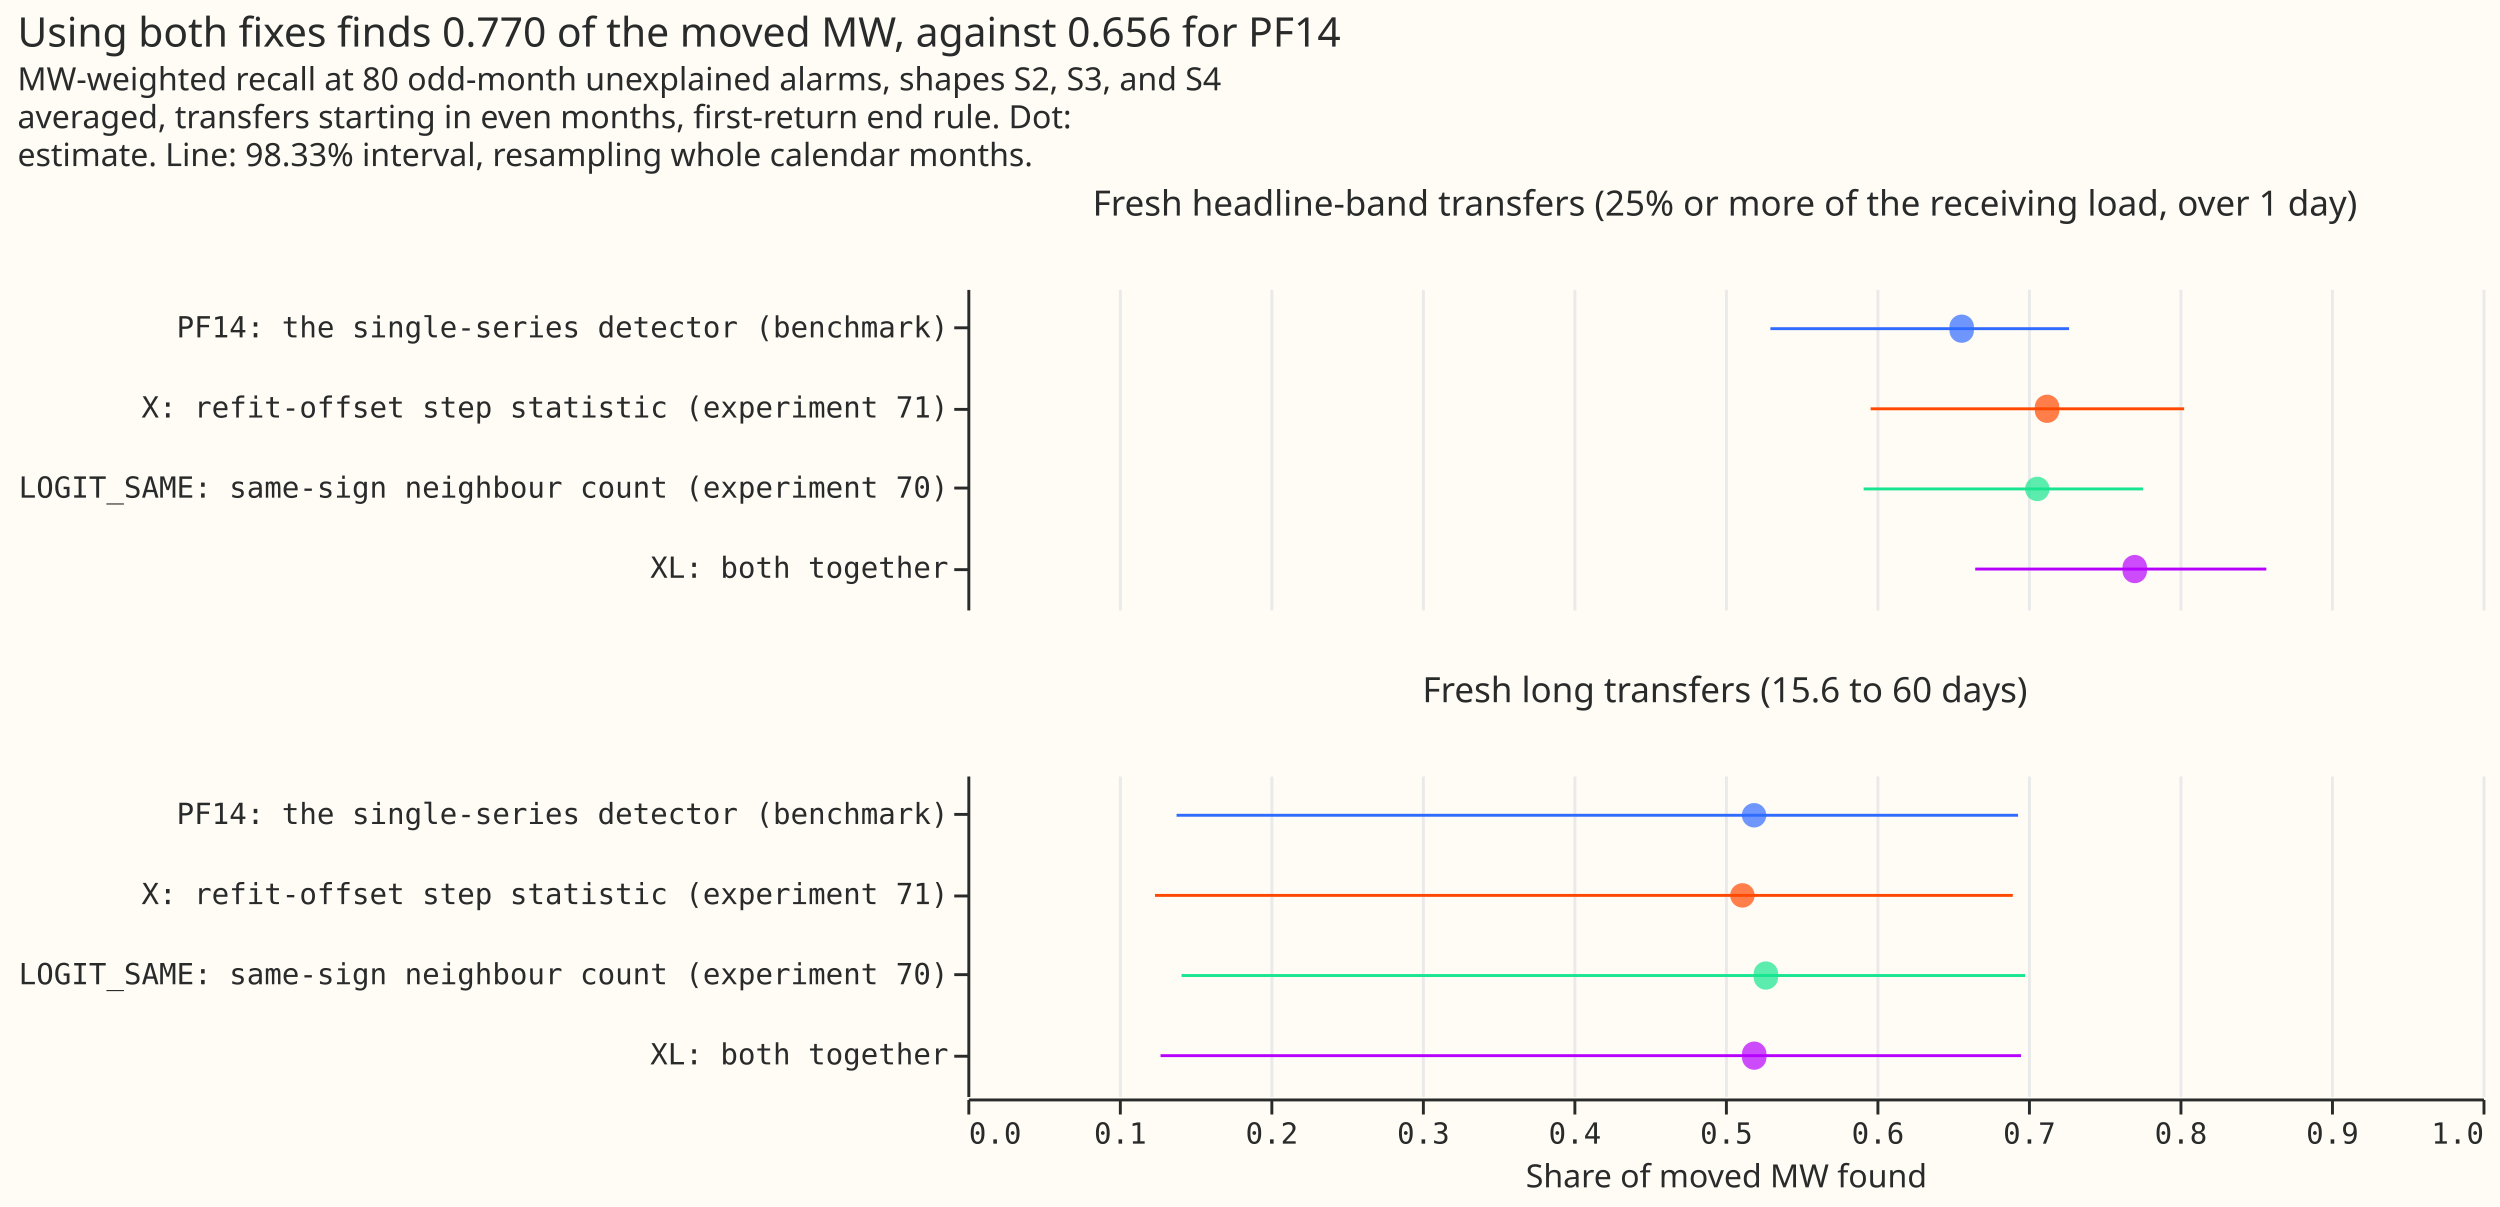
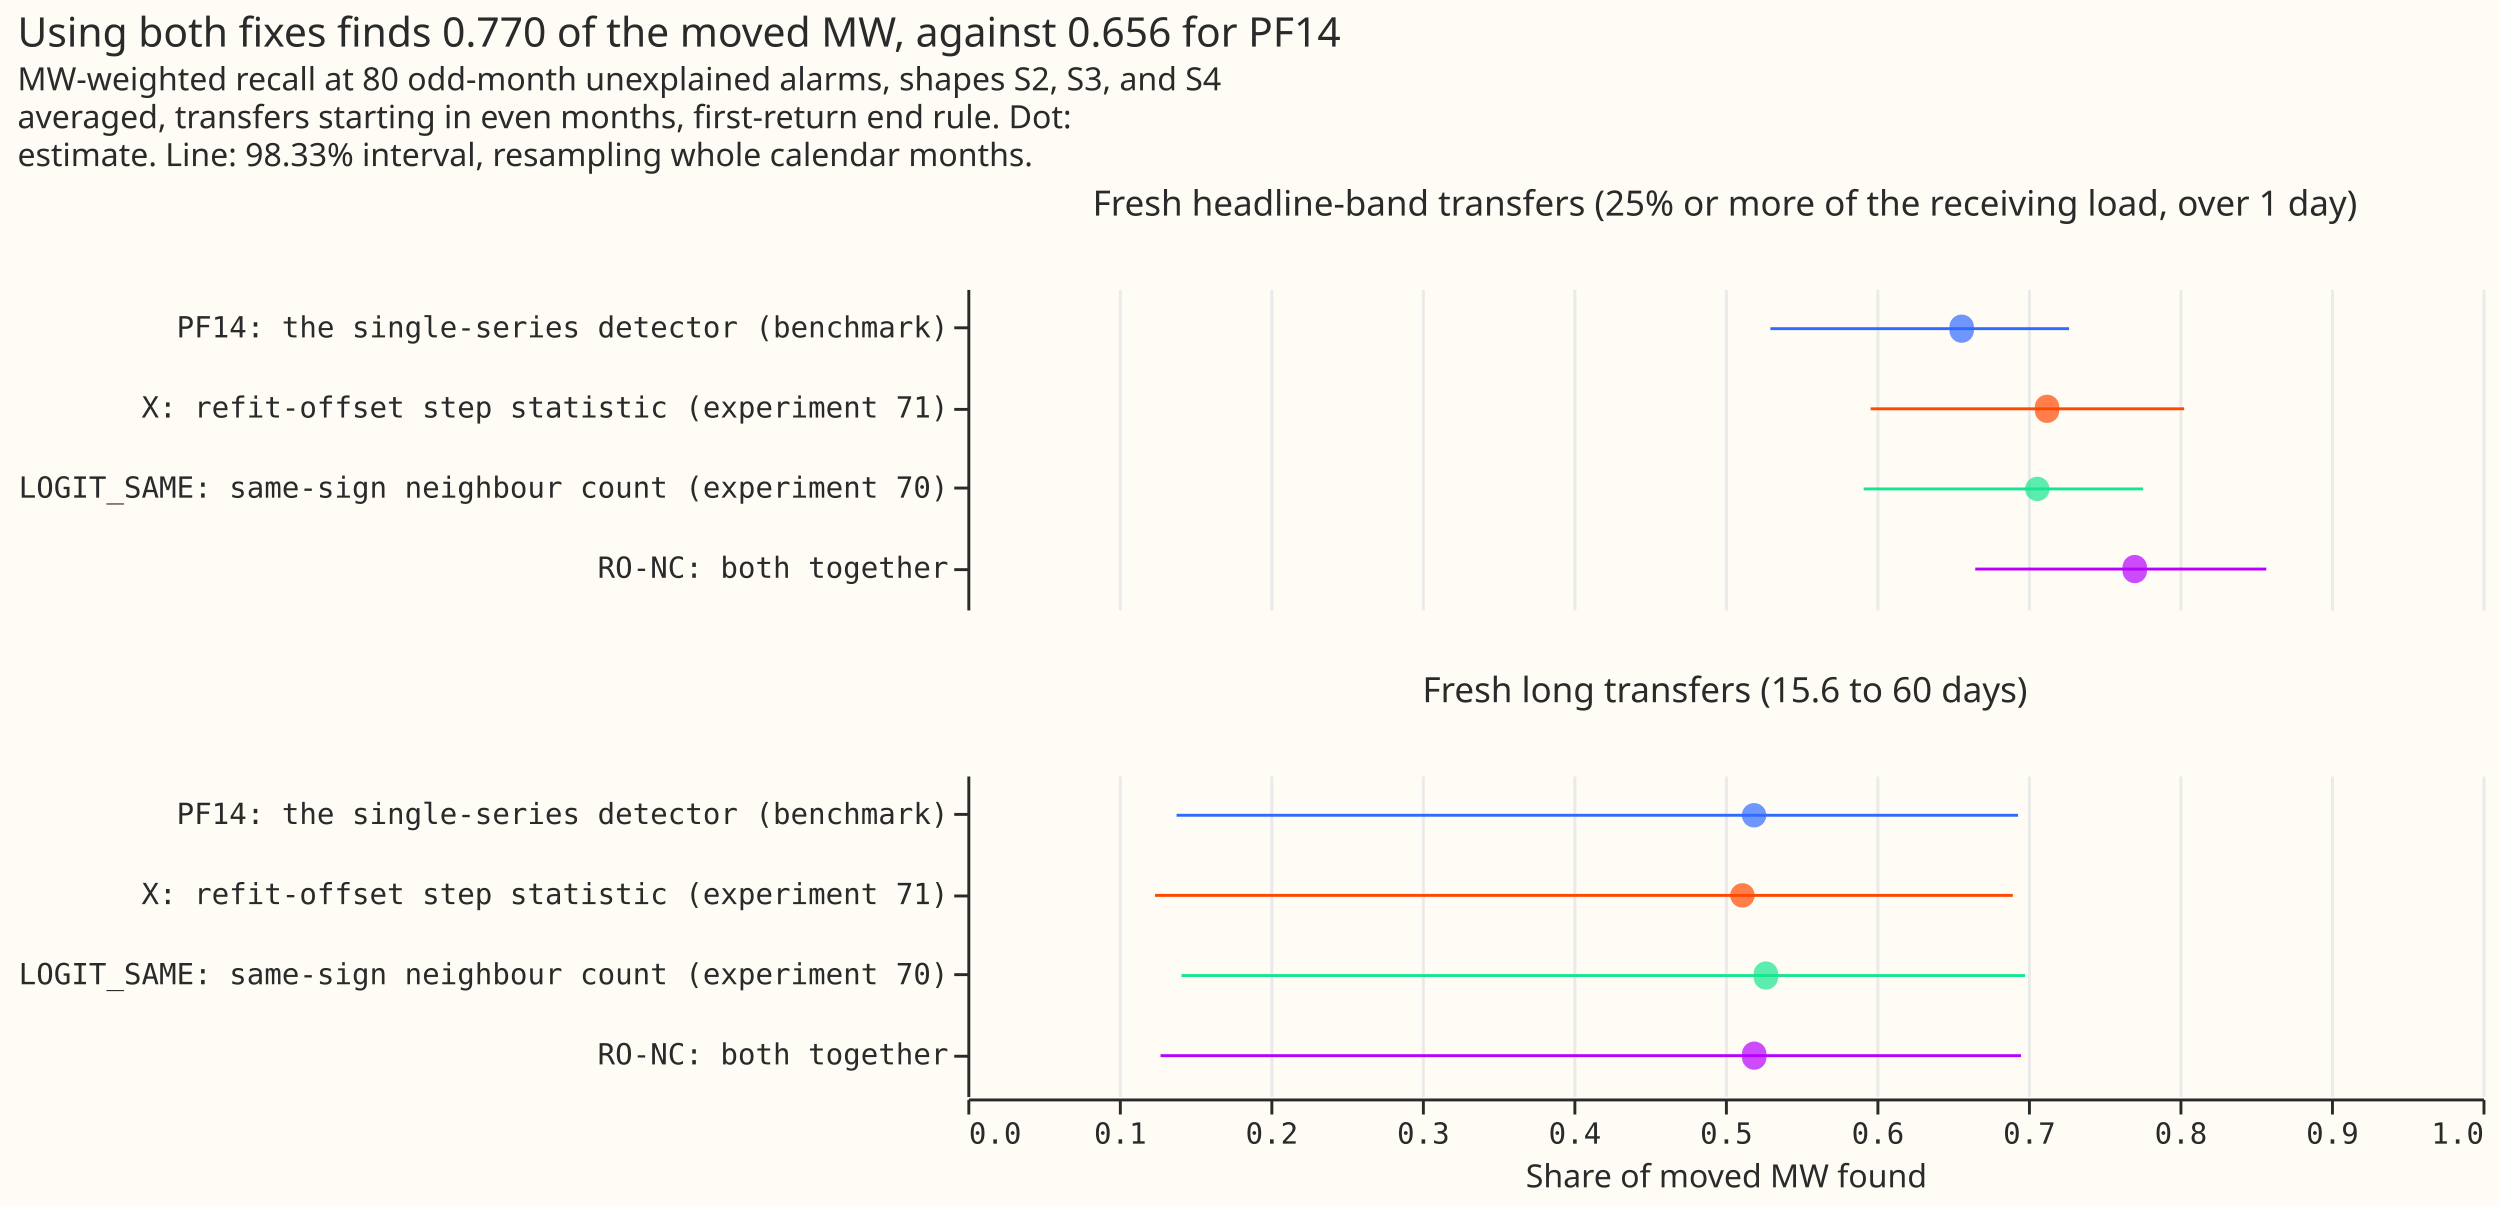
<svg xmlns="http://www.w3.org/2000/svg" width="858" height="414" class="marks" viewBox="0 0 858 414">
  <path fill="#fffbf5" d="M0 0h858v414H0z" />
  <g fill="none" stroke-miterlimit="10" aria-roledescription="group mark container" class="mark-group role-frame root">
    <g aria-roledescription="group mark container" class="mark-group role-column-footer column_footer">
      <path d="M332 377h520z" aria-hidden="true" class="background" />
      <g aria-label="X-axis titled 'Share of moved MW found' for a linear scale with values from 0.0 to 1.0" aria-roledescription="axis" class="mark-group role-axis" pointer-events="none">
        <path stroke="#292b2b" d="M332.5 377.5v5m52-5v5m52-5v5m52-5v5m52-5v5m52-5v5m52-5v5m52-5v5m52-5v5m52-5v5m52-5v5" class="mark-rule role-axis-tick" />
        <g fill="#292b2b" class="mark-text role-axis-label" font-family="Matter Semi Mono, Roboto Mono, monospace" font-size="10">
          <text transform="translate(332.5 392.5)">0.0</text>
          <text text-anchor="middle" transform="translate(384.5 392.5)">0.1</text>
          <text text-anchor="middle" transform="translate(436.5 392.5)">0.2</text>
          <text text-anchor="middle" transform="translate(488.5 392.5)">0.3</text>
          <text text-anchor="middle" transform="translate(540.5 392.5)">0.4</text>
          <text text-anchor="middle" transform="translate(592.5 392.5)">0.5</text>
          <text text-anchor="middle" transform="translate(644.5 392.5)">0.6</text>
          <text text-anchor="middle" transform="translate(696.5 392.5)">0.7</text>
          <text text-anchor="middle" transform="translate(748.5 392.5)">0.8</text>
          <text text-anchor="middle" transform="translate(800.5 392.5)">0.9</text>
          <text text-anchor="end" transform="translate(852.5 392.5)">1.0</text>
        </g>
        <path stroke="#292b2b" d="M332.5 377.5h520" class="mark-rule role-axis-domain" />
        <text fill="#292b2b" class="mark-text role-axis-title" font-family="Matter XH, DM Sans, sans-serif" font-size="11" text-anchor="middle" transform="translate(592.5 407.5)">Share of moved MW found</text>
      </g>
    </g>
    <g aria-roledescription="group mark container" class="mark-group role-scope cell">
      <path fill="#fffbf5" d="M332.5 99.5h520v110h-520Z" aria-hidden="true" class="background" />
      <g aria-hidden="true" class="mark-group role-axis">
        <path stroke="#eaeaea" d="M332.5 209.5v-110m52 110v-110m52 110v-110m52 110v-110m52 110v-110m52 110v-110m52 110v-110m52 110v-110m52 110v-110m52 110v-110m52 110v-110" class="mark-rule role-axis-grid" pointer-events="none" />
      </g>
-       <g aria-label="Y-axis for a discrete scale with 4 values: PF14: the single-series detector (benchmark), X: refit-offset step statistic (experiment 71), LOGIT_SAME: same-sign neighbour count (experiment 70), XL: both together" aria-roledescription="axis" class="mark-group role-axis" pointer-events="none">
+       <g aria-label="Y-axis for a discrete scale with 4 values: PF14: the single-series detector (benchmark), X: refit-offset step statistic (experiment 71), LOGIT_SAME: same-sign neighbour count (experiment 70), RO-NC: both together" aria-roledescription="axis" class="mark-group role-axis" pointer-events="none">
        <path stroke="#292b2b" d="M332.5 112.5h-5m5 28h-5m5 27h-5m5 28h-5" class="mark-rule role-axis-tick" />
        <g fill="#292b2b" class="mark-text role-axis-label" font-family="Matter Semi Mono, Roboto Mono, monospace" font-size="10" text-anchor="end">
          <text transform="translate(325.5 115.8)">PF14: the single-series detector (benchmark)</text>
          <text transform="translate(325.5 143.3)">X: refit-offset step statistic (experiment 71)</text>
          <text transform="translate(325.5 170.8)">LOGIT_SAME: same-sign neighbour count (experiment 70)</text>
-           <text transform="translate(325.5 198.3)">XL: both together</text>
+           <text transform="translate(325.5 198.3)">RO-NC: both together</text>
        </g>
        <path stroke="#292b2b" d="M332.5 99.5v110" class="mark-rule role-axis-domain" />
      </g>
      <g aria-roledescription="rule mark container" class="mark-rule role-mark child_layer_0_marks">
        <path stroke="#306bff" d="M607.6 112.8h102.5" aria-label="Share of moved MW found: 0.530012308519; arm: PF14: the single-series detector (benchmark); high: 0.727190886772" aria-roledescription="rule mark" />
        <path stroke="#ff4901" d="M642 140.3h107.6" aria-label="Share of moved MW found: 0.596271323878; arm: X: refit-offset step statistic (experiment 71); high: 0.803020600721" aria-roledescription="rule mark" />
        <path stroke="#17e58f" d="M639.6 167.8h95.9" aria-label="Share of moved MW found: 0.591465600431; arm: LOGIT_SAME: same-sign neighbour count (experiment 70); high: 0.775796315093" aria-roledescription="rule mark" />
-         <path stroke="#b701ff" d="M677.9 195.3h99.9" aria-label="Share of moved MW found: 0.665139947565; arm: XL: both together; high: 0.857209028536" aria-roledescription="rule mark" />
+         <path stroke="#b701ff" d="M677.9 195.3h99.9" aria-label="Share of moved MW found: 0.665139947565; arm: RO-NC: both together; high: 0.857209028536" aria-roledescription="rule mark" />
      </g>
      <g aria-roledescription="symbol mark container" class="mark-symbol role-mark child_layer_1_marks">
        <path fill="#306bff" d="M677.4 112.8a4.2 4.2 0 1 1-8.3 0 4.2 4.2 0 1 1 8.3 0" aria-label="point: 0.656218453085; arm: PF14: the single-series detector (benchmark)" aria-roledescription="point" opacity=".7" />
        <path fill="#ff4901" d="M706.7 140.3a4.2 4.2 0 1 1-8.3 0 4.2 4.2 0 1 1 8.3 0" aria-label="point: 0.712567482298; arm: X: refit-offset step statistic (experiment 71)" aria-roledescription="point" opacity=".7" />
        <path fill="#17e58f" d="M703.4 167.8a4.2 4.2 0 1 1-8.4 0 4.2 4.2 0 1 1 8.4 0" aria-label="point: 0.706172797318; arm: LOGIT_SAME: same-sign neighbour count (experiment 70)" aria-roledescription="point" opacity=".7" />
-         <path fill="#b701ff" d="M736.8 195.3a4.2 4.2 0 1 1-8.3 0 4.2 4.2 0 1 1 8.3 0" aria-label="point: 0.770457502738; arm: XL: both together" aria-roledescription="point" opacity=".7" />
+         <path fill="#b701ff" d="M736.8 195.3a4.2 4.2 0 1 1-8.3 0 4.2 4.2 0 1 1 8.3 0" aria-label="point: 0.770457502738; arm: RO-NC: both together" aria-roledescription="point" opacity=".7" />
      </g>
      <g class="mark-group role-title">
        <text fill="#292b2b" aria-label="Title text 'Fresh headline-band transfers (25% or more of the receiving load, over 1 day)'" aria-roledescription="title" class="mark-text role-title-text" font-family="Matter XH, DM Sans, sans-serif" font-size="12" pointer-events="none" text-anchor="middle" transform="translate(592 74)">Fresh headline-band transfers (25% or more of the receiving load, over 1 day)</text>
      </g>
      <path fill="#fffbf5" d="M332.5 266.5h520v110h-520Z" aria-hidden="true" class="background" />
      <g aria-hidden="true" class="mark-group role-axis">
        <path stroke="#eaeaea" d="M332.5 376.5v-110m52 110v-110m52 110v-110m52 110v-110m52 110v-110m52 110v-110m52 110v-110m52 110v-110m52 110v-110m52 110v-110m52 110v-110" class="mark-rule role-axis-grid" pointer-events="none" />
      </g>
-       <g aria-label="Y-axis for a discrete scale with 4 values: PF14: the single-series detector (benchmark), X: refit-offset step statistic (experiment 71), LOGIT_SAME: same-sign neighbour count (experiment 70), XL: both together" aria-roledescription="axis" class="mark-group role-axis" pointer-events="none">
+       <g aria-label="Y-axis for a discrete scale with 4 values: PF14: the single-series detector (benchmark), X: refit-offset step statistic (experiment 71), LOGIT_SAME: same-sign neighbour count (experiment 70), RO-NC: both together" aria-roledescription="axis" class="mark-group role-axis" pointer-events="none">
        <path stroke="#292b2b" d="M332.5 279.5h-5m5 28h-5m5 27h-5m5 28h-5" class="mark-rule role-axis-tick" />
        <g fill="#292b2b" class="mark-text role-axis-label" font-family="Matter Semi Mono, Roboto Mono, monospace" font-size="10" text-anchor="end">
          <text transform="translate(325.5 282.8)">PF14: the single-series detector (benchmark)</text>
          <text transform="translate(325.5 310.3)">X: refit-offset step statistic (experiment 71)</text>
          <text transform="translate(325.5 337.8)">LOGIT_SAME: same-sign neighbour count (experiment 70)</text>
-           <text transform="translate(325.5 365.3)">XL: both together</text>
+           <text transform="translate(325.5 365.3)">RO-NC: both together</text>
        </g>
        <path stroke="#292b2b" d="M332.5 266.5v110" class="mark-rule role-axis-domain" />
      </g>
      <g aria-roledescription="rule mark container" class="mark-rule role-mark child_layer_0_marks">
        <path stroke="#306bff" d="M403.8 279.8h288.8" aria-label="Share of moved MW found: 0.137991690272; arm: PF14: the single-series detector (benchmark); high: 0.693379020787" aria-roledescription="rule mark" />
        <path stroke="#ff4901" d="M396.4 307.3h294.4" aria-label="Share of moved MW found: 0.123924444254; arm: X: refit-offset step statistic (experiment 71); high: 0.689996396987" aria-roledescription="rule mark" />
        <path stroke="#17e58f" d="M405.5 334.8H695" aria-label="Share of moved MW found: 0.141317287037; arm: LOGIT_SAME: same-sign neighbour count (experiment 70); high: 0.69832448107" aria-roledescription="rule mark" />
-         <path stroke="#b701ff" d="M398.3 362.3h295.3" aria-label="Share of moved MW found: 0.127524345057; arm: XL: both together; high: 0.695384532134" aria-roledescription="rule mark" />
+         <path stroke="#b701ff" d="M398.3 362.3h295.3" aria-label="Share of moved MW found: 0.127524345057; arm: RO-NC: both together; high: 0.695384532134" aria-roledescription="rule mark" />
      </g>
      <g aria-roledescription="symbol mark container" class="mark-symbol role-mark child_layer_1_marks">
        <path fill="#306bff" d="M606.2 279.8a4.2 4.2 0 1 1-8.4 0 4.2 4.2 0 1 1 8.4 0" aria-label="point: 0.519222472601; arm: PF14: the single-series detector (benchmark)" aria-roledescription="point" opacity=".7" />
        <path fill="#ff4901" d="M602.2 307.3a4.2 4.2 0 1 1-8.4 0 4.2 4.2 0 1 1 8.4 0" aria-label="point: 0.511534646057; arm: X: refit-offset step statistic (experiment 71)" aria-roledescription="point" opacity=".7" />
        <path fill="#17e58f" d="M610.2 334.8a4.2 4.2 0 1 1-8.3 0 4.2 4.2 0 1 1 8.3 0" aria-label="point: 0.526989665934; arm: LOGIT_SAME: same-sign neighbour count (experiment 70)" aria-roledescription="point" opacity=".7" />
-         <path fill="#b701ff" d="M606.2 362.3a4.2 4.2 0 1 1-8.3 0 4.2 4.2 0 1 1 8.3 0" aria-label="point: 0.519301839391; arm: XL: both together" aria-roledescription="point" opacity=".7" />
+         <path fill="#b701ff" d="M606.2 362.3a4.2 4.2 0 1 1-8.3 0 4.2 4.2 0 1 1 8.3 0" aria-label="point: 0.519301839391; arm: RO-NC: both together" aria-roledescription="point" opacity=".7" />
      </g>
      <g class="mark-group role-title">
        <text fill="#292b2b" aria-label="Title text 'Fresh long transfers (15.6 to 60 days)'" aria-roledescription="title" class="mark-text role-title-text" font-family="Matter XH, DM Sans, sans-serif" font-size="12" pointer-events="none" text-anchor="middle" transform="translate(592 241)">Fresh long transfers (15.6 to 60 days)</text>
      </g>
    </g>
    <g fill="#292b2b" class="mark-group role-title" font-family="Matter XH, DM Sans, sans-serif" pointer-events="none">
      <text aria-label="Title text 'Using both fixes finds 0.770 of the moved MW, against 0.656 for PF14'" aria-roledescription="title" class="mark-text role-title-text" font-size="14" transform="translate(6 16)">Using both fixes finds 0.770 of the moved MW, against 0.656 for PF14</text>
      <text aria-label="Subtitle text 'MW-weighted recall at 80 odd-month unexplained alarms, shapes S2, S3, and S4 averaged, transfers starting in even months, first-return end rule. Dot: estimate. Line: 98.33% interval, resampling whole calendar months.'" aria-roledescription="subtitle" class="mark-text role-title-subtitle" font-size="11" transform="translate(6 31)">
        <tspan>MW-weighted recall at 80 odd-month unexplained alarms, shapes S2, S3, and S4</tspan>
        <tspan x="0" dy="13">averaged, transfers starting in even months, first-return end rule. Dot:</tspan>
        <tspan x="0" dy="13">estimate. Line: 98.33% interval, resampling whole calendar months.</tspan>
      </text>
    </g>
  </g>
</svg>
